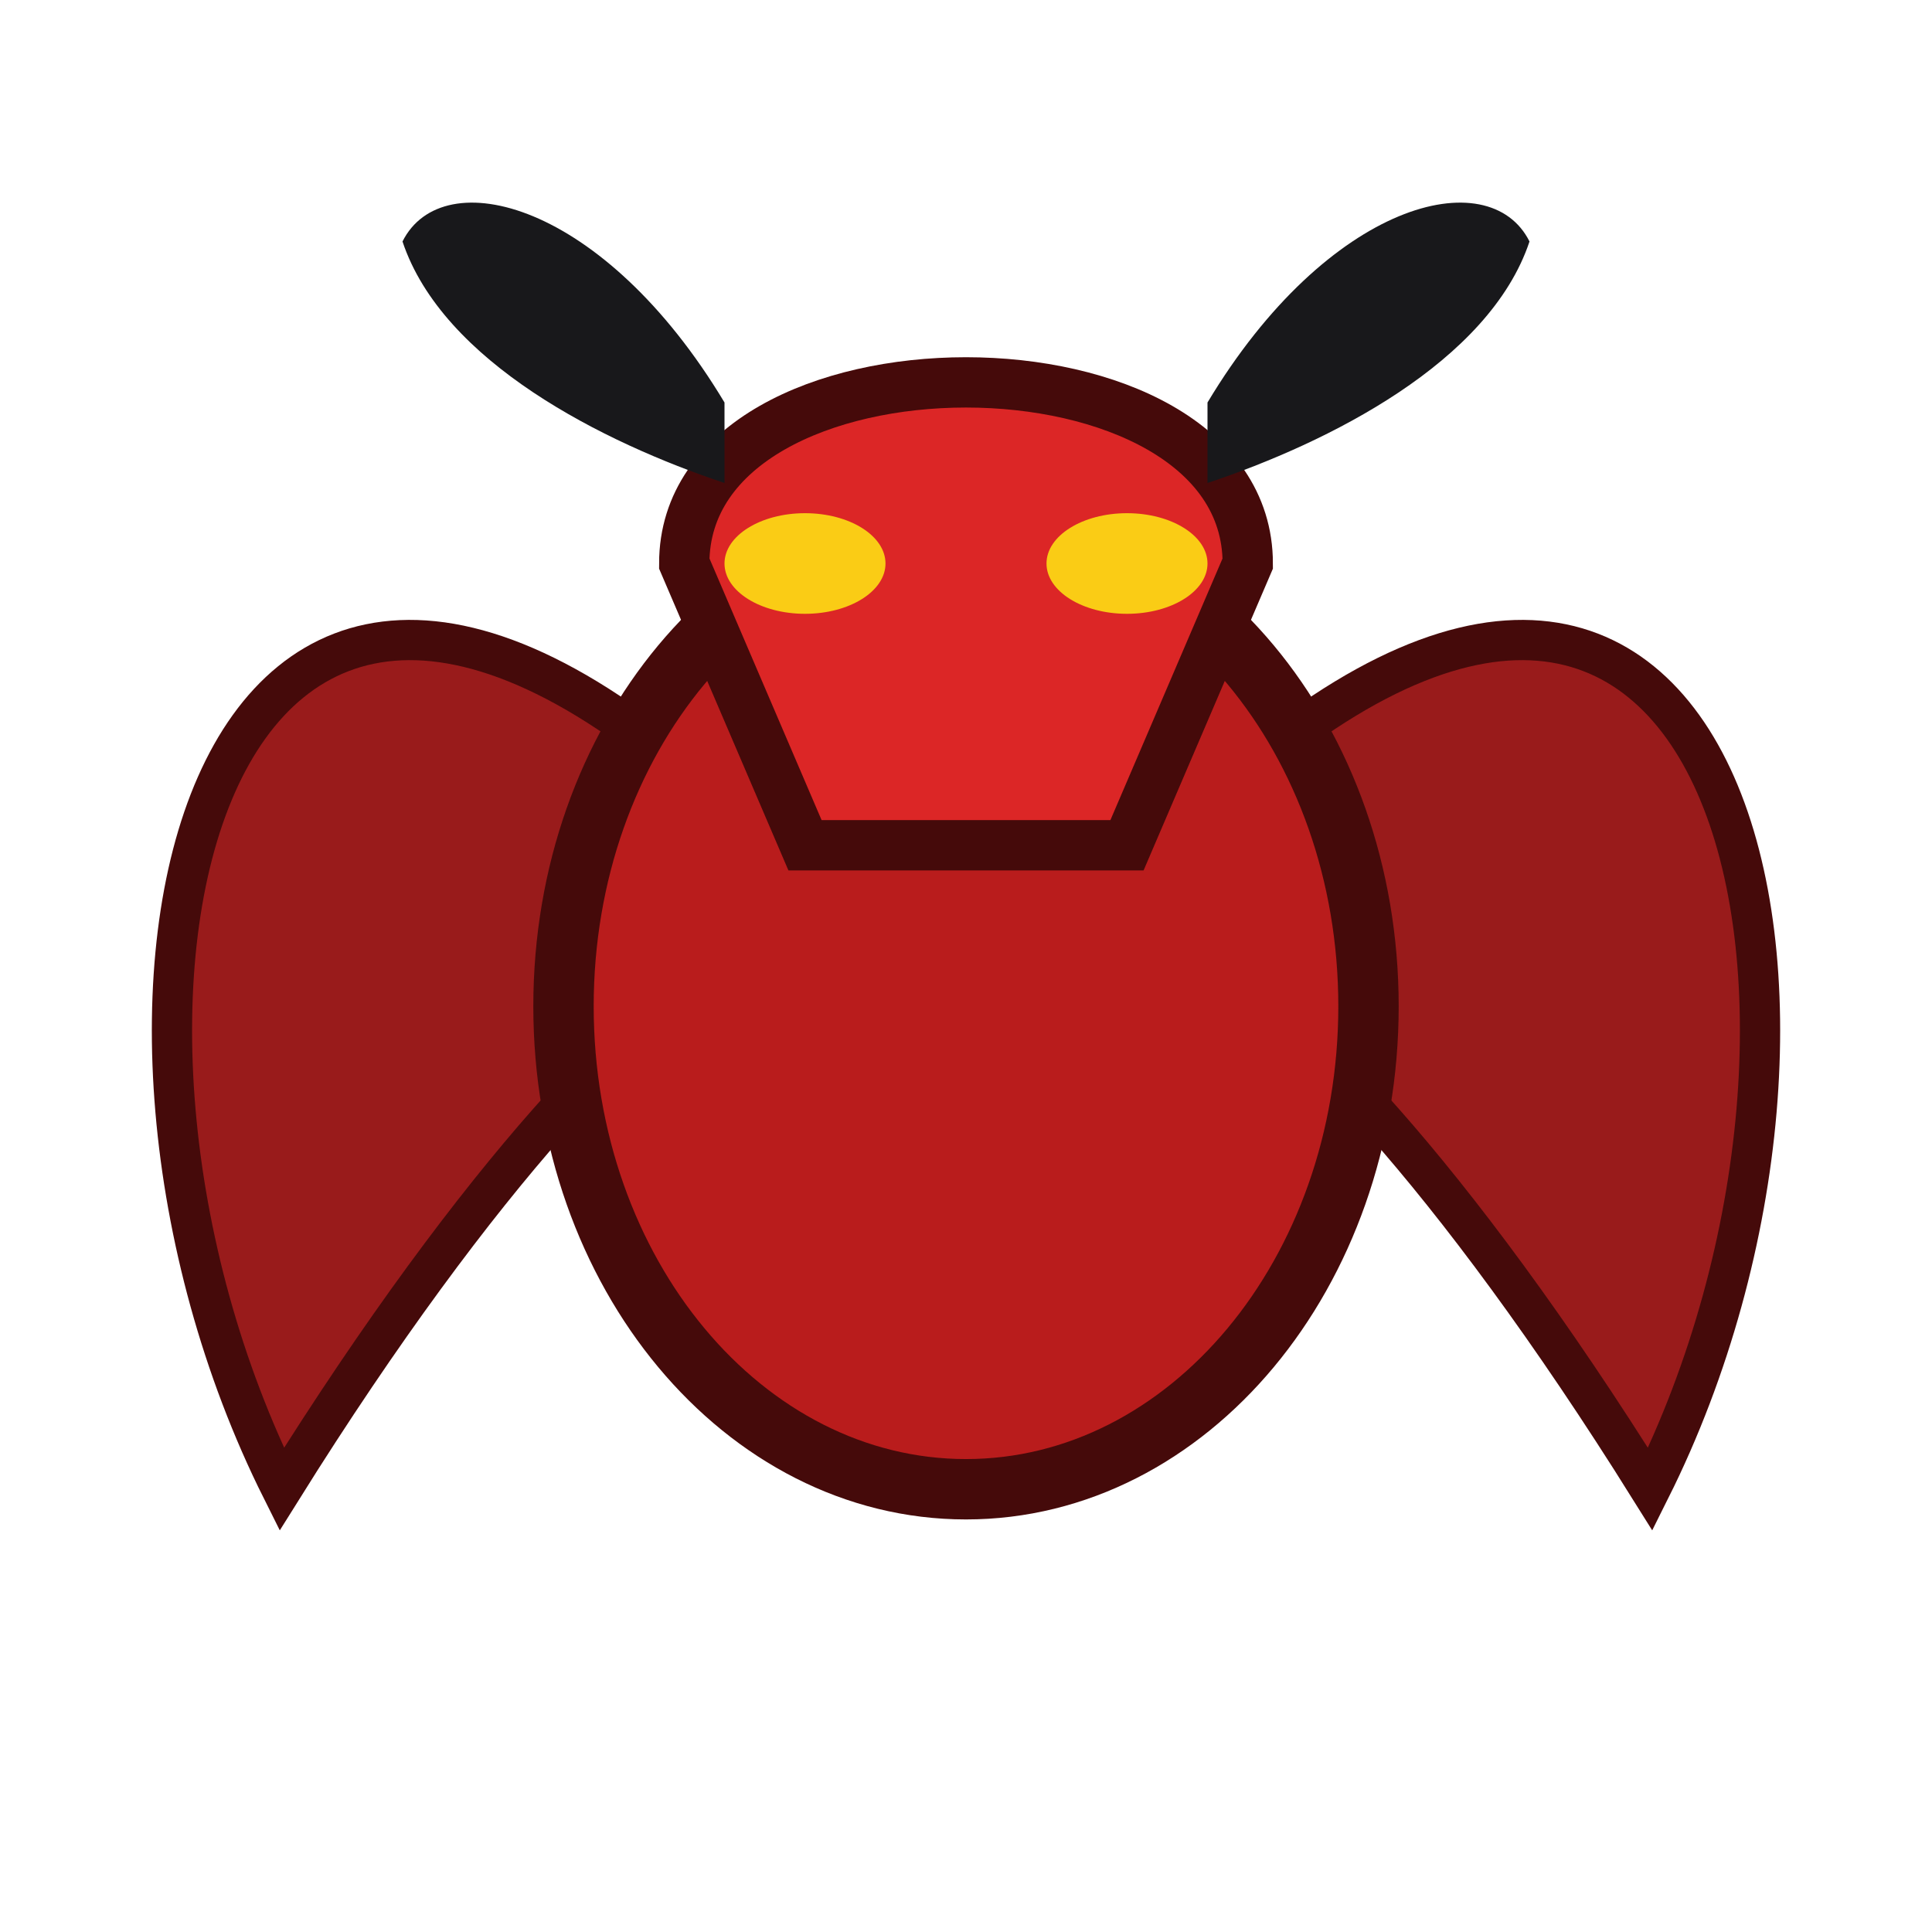
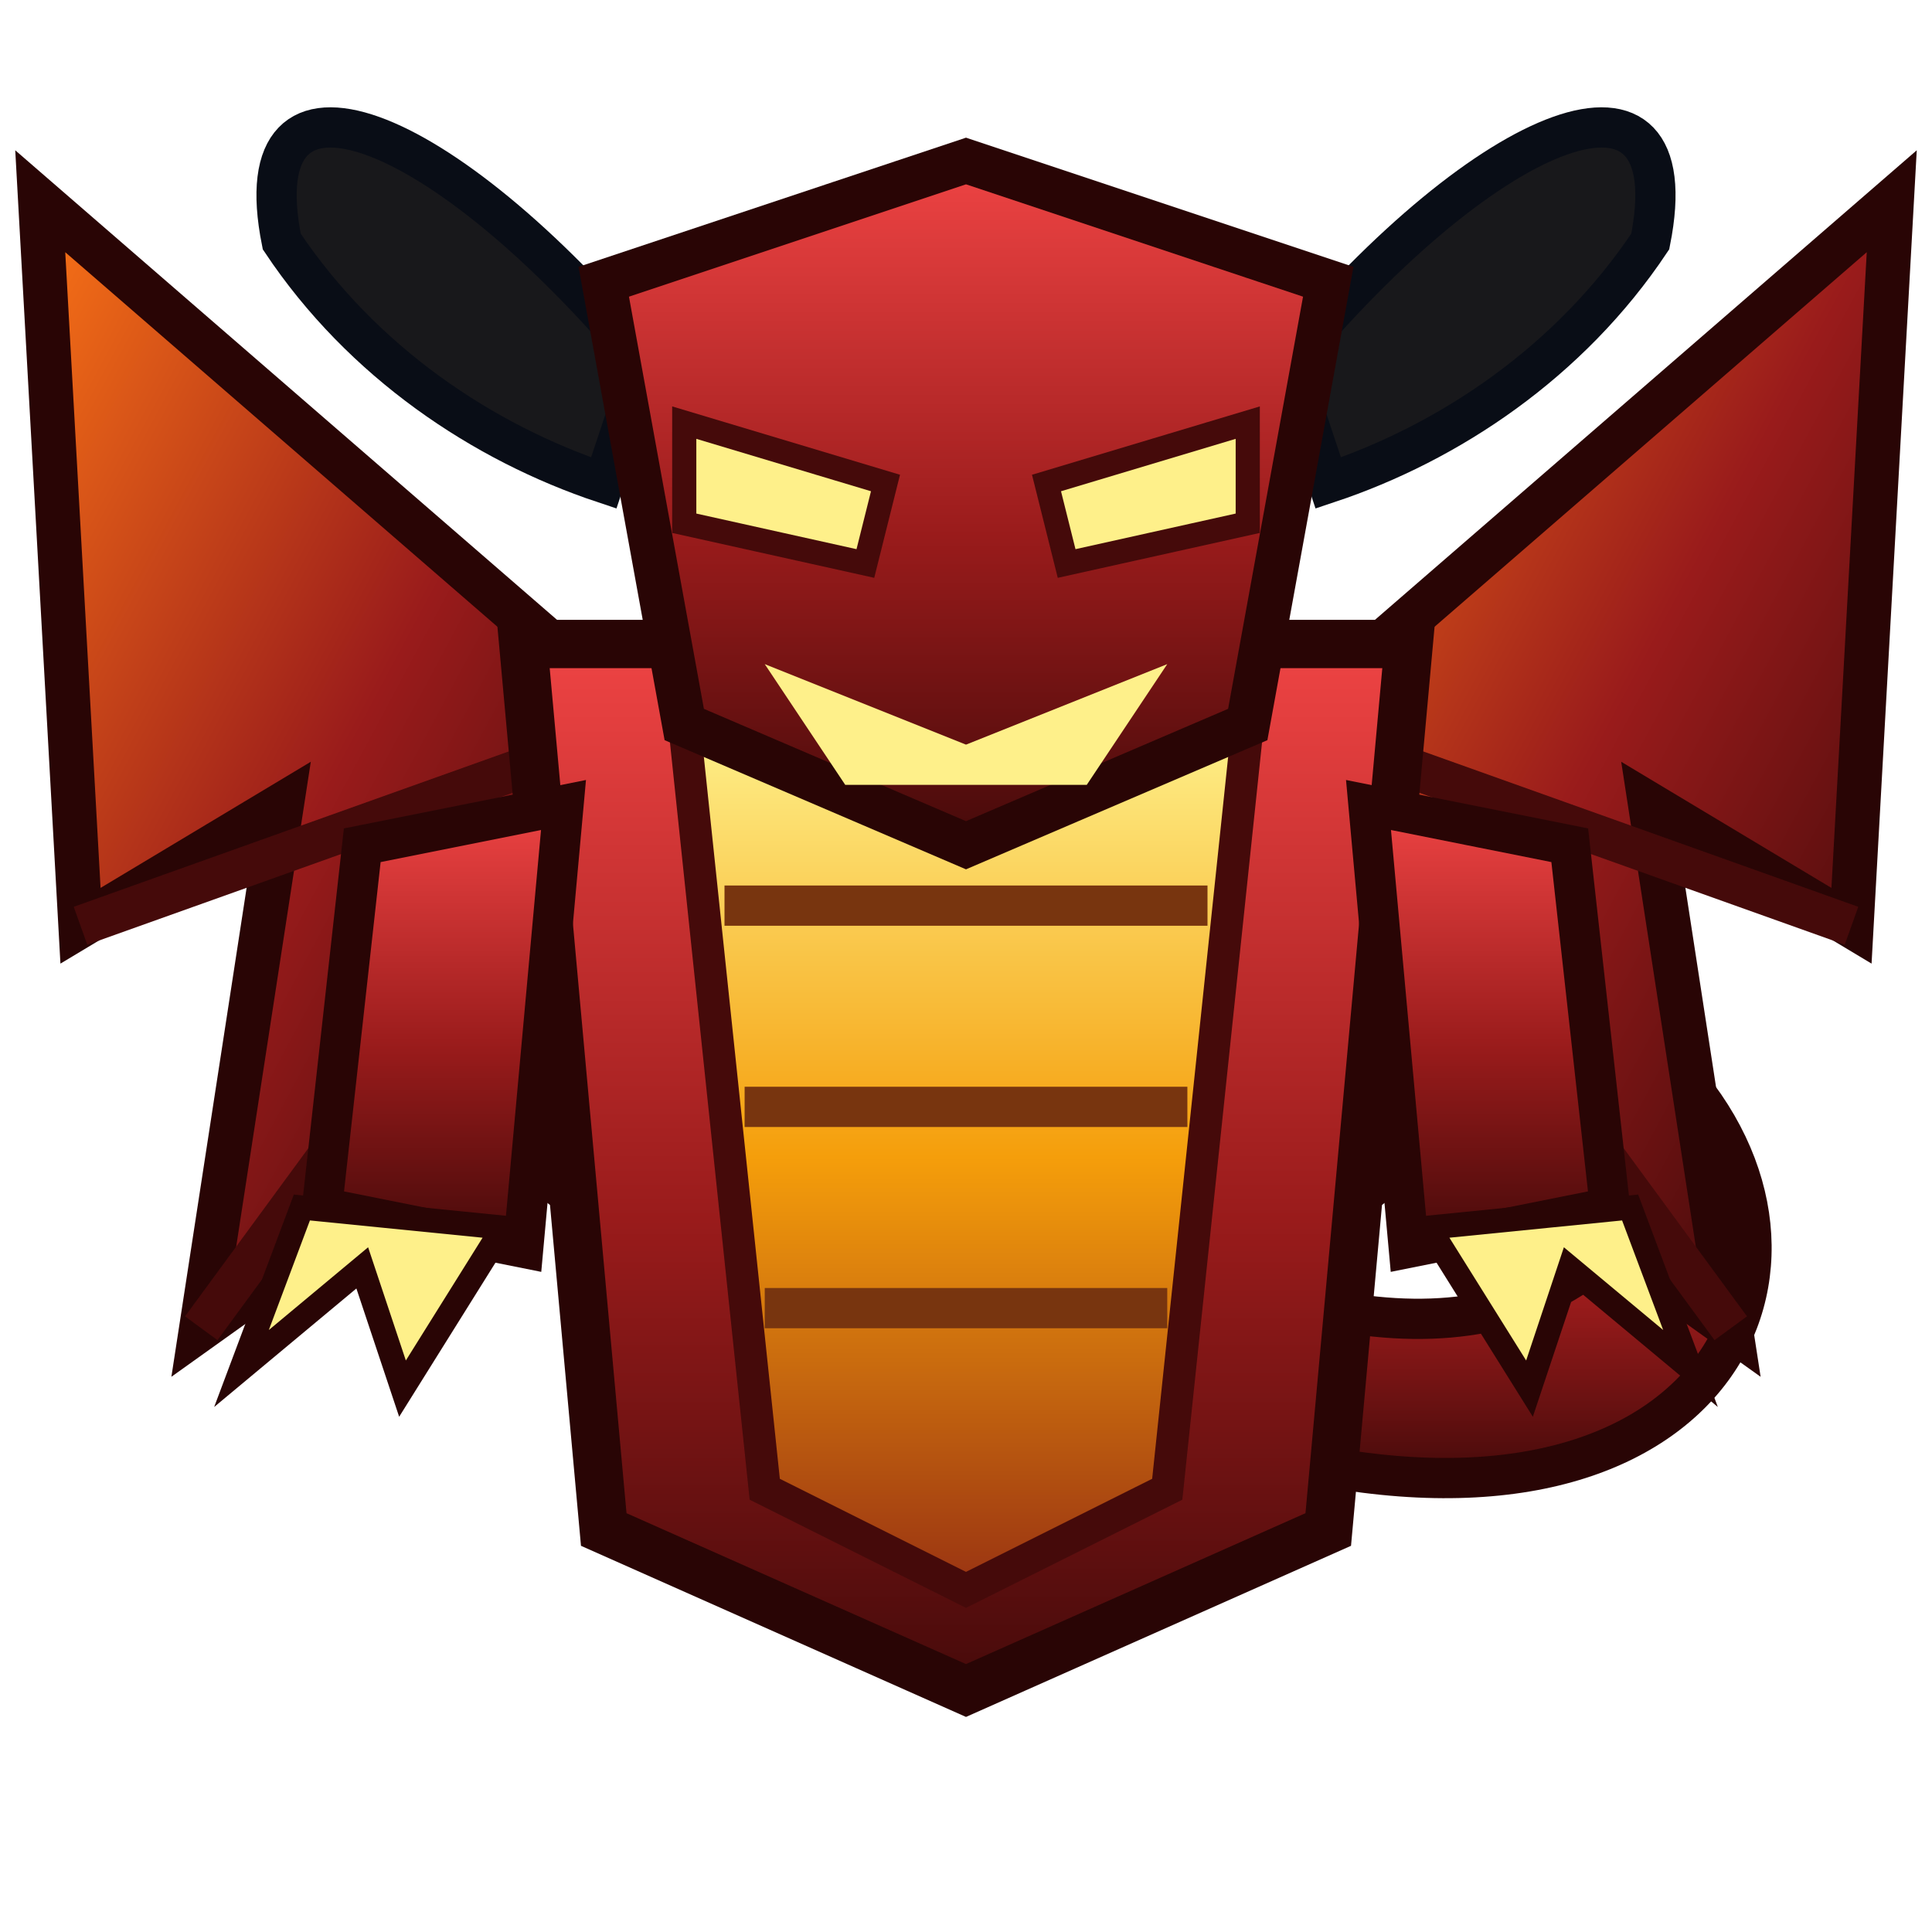
- <svg xmlns="http://www.w3.org/2000/svg" width="48" height="48" viewBox="0 0 96 96">
-   <path d="M 36 40 C 10 16, 2 50, 14 74 C 24 58, 32 50, 36 48 Z" fill="#991b1b" stroke="#450a0a" stroke-width="2" />
-   <path d="M 60 40 C 86 16, 94 50, 82 74 C 72 58, 64 50, 60 48 Z" fill="#991b1b" stroke="#450a0a" stroke-width="2" />
-   <ellipse cx="48" cy="50" rx="20" ry="24" fill="#b91c1c" stroke="#450a0a" stroke-width="3" />
-   <path d="M 34 28 C 34 16, 62 16, 62 28 L 56 42 L 40 42 Z" fill="#dc2626" stroke="#450a0a" stroke-width="2.5" />
-   <path d="M 36 20 C 30 10, 22 8, 20 12 C 22 18, 30 22, 36 24 Z" fill="#18181b" />
-   <path d="M 60 20 C 66 10, 74 8, 76 12 C 74 18, 66 22, 60 24 Z" fill="#18181b" />
-   <ellipse cx="40" cy="28" rx="4" ry="2.5" fill="#facc15" />
-   <ellipse cx="56" cy="28" rx="4" ry="2.5" fill="#facc15" />
+ <svg xmlns="http://www.w3.org/2000/svg" width="64" height="64" viewBox="0 0 96 96">
+   <defs>
+     <linearGradient id="drakeScale" x1="0%" y1="0%" x2="0%" y2="100%">
+       <stop offset="0%" stop-color="#ef4444" />
+       <stop offset="55%" stop-color="#991b1b" />
+       <stop offset="100%" stop-color="#450a0a" />
+     </linearGradient>
+     <linearGradient id="drakeWingMembrane" x1="0%" y1="0%" x2="100%" y2="100%">
+       <stop offset="0%" stop-color="#f97316" />
+       <stop offset="50%" stop-color="#991b1b" />
+       <stop offset="100%" stop-color="#290505" />
+     </linearGradient>
+     <linearGradient id="drakeBelly" x1="0%" y1="0%" x2="0%" y2="100%">
+       <stop offset="0%" stop-color="#fef08a" />
+       <stop offset="50%" stop-color="#f59e0b" />
+       <stop offset="100%" stop-color="#9a3412" />
+     </linearGradient>
+   </defs>
+   <path d="M 62 72 C 84 78 92 64 84 54 C 82 64 74 68 62 64 Z" fill="url(#drakeScale)" stroke="#290505" stroke-width="2" />
+   <path d="M 32 36 L 2 10 L 4 46 L 14 40 L 10 66 L 24 56 L 32 62 Z" fill="url(#drakeWingMembrane)" stroke="#290505" stroke-width="2.2" />
+   <line x1="32" y1="36" x2="4" y2="46" stroke="#450a0a" stroke-width="2" />
+   <line x1="32" y1="36" x2="10" y2="66" stroke="#450a0a" stroke-width="2" />
+   <path d="M 64 36 L 94 10 L 92 46 L 82 40 L 86 66 L 72 56 L 64 62 Z" fill="url(#drakeWingMembrane)" stroke="#290505" stroke-width="2.2" />
+   <line x1="64" y1="36" x2="92" y2="46" stroke="#450a0a" stroke-width="2" />
+   <line x1="64" y1="36" x2="86" y2="66" stroke="#450a0a" stroke-width="2" />
+   <path d="M 26 32 L 70 32 L 66 76 L 48 84 L 30 76 Z" fill="url(#drakeScale)" stroke="#290505" stroke-width="2.4" />
+   <polygon points="34,36 62,36 58,74 48,79 38,74" fill="url(#drakeBelly)" stroke="#450a0a" stroke-width="1.6" />
+   <line x1="36" y1="45" x2="60" y2="45" stroke="#78350f" stroke-width="2" />
+   <line x1="37" y1="55" x2="59" y2="55" stroke="#78350f" stroke-width="2" />
+   <line x1="38" y1="65" x2="58" y2="65" stroke="#78350f" stroke-width="2" />
+   <path d="M 18 42 L 28 40 L 26 62 L 16 60 Z" fill="url(#drakeScale)" stroke="#290505" stroke-width="2" />
+   <polygon points="15,60 12,68 18,63 20,69 25,61" fill="#fef08a" stroke="#290505" stroke-width="1.2" />
+   <path d="M 78 42 L 68 40 L 70 62 L 80 60 Z" fill="url(#drakeScale)" stroke="#290505" stroke-width="2" />
+   <polygon points="81,60 84,68 78,63 76,69 71,61" fill="#fef08a" stroke="#290505" stroke-width="1.2" />
+   <path d="M 32 18 C 22 6 12 2 14 12 C 18 18 24 22 30 24 Z" fill="#18181b" stroke="#090d16" stroke-width="2" />
+   <path d="M 64 18 C 74 6 84 2 82 12 C 78 18 72 22 66 24 Z" fill="#18181b" stroke="#090d16" stroke-width="2" />
+   <polygon points="30,14 48,8 66,14 62,36 48,42 34,36" fill="url(#drakeScale)" stroke="#290505" stroke-width="2.2" />
+   <polygon points="34,21 44,24 43,28 34,26" fill="#fef08a" stroke="#450a0a" stroke-width="1.2" />
+   <polygon points="62,21 52,24 53,28 62,26" fill="#fef08a" stroke="#450a0a" stroke-width="1.2" />
+   <polygon points="38,33 48,37 58,33 54,39 42,39" fill="#fef08a" />
</svg>
